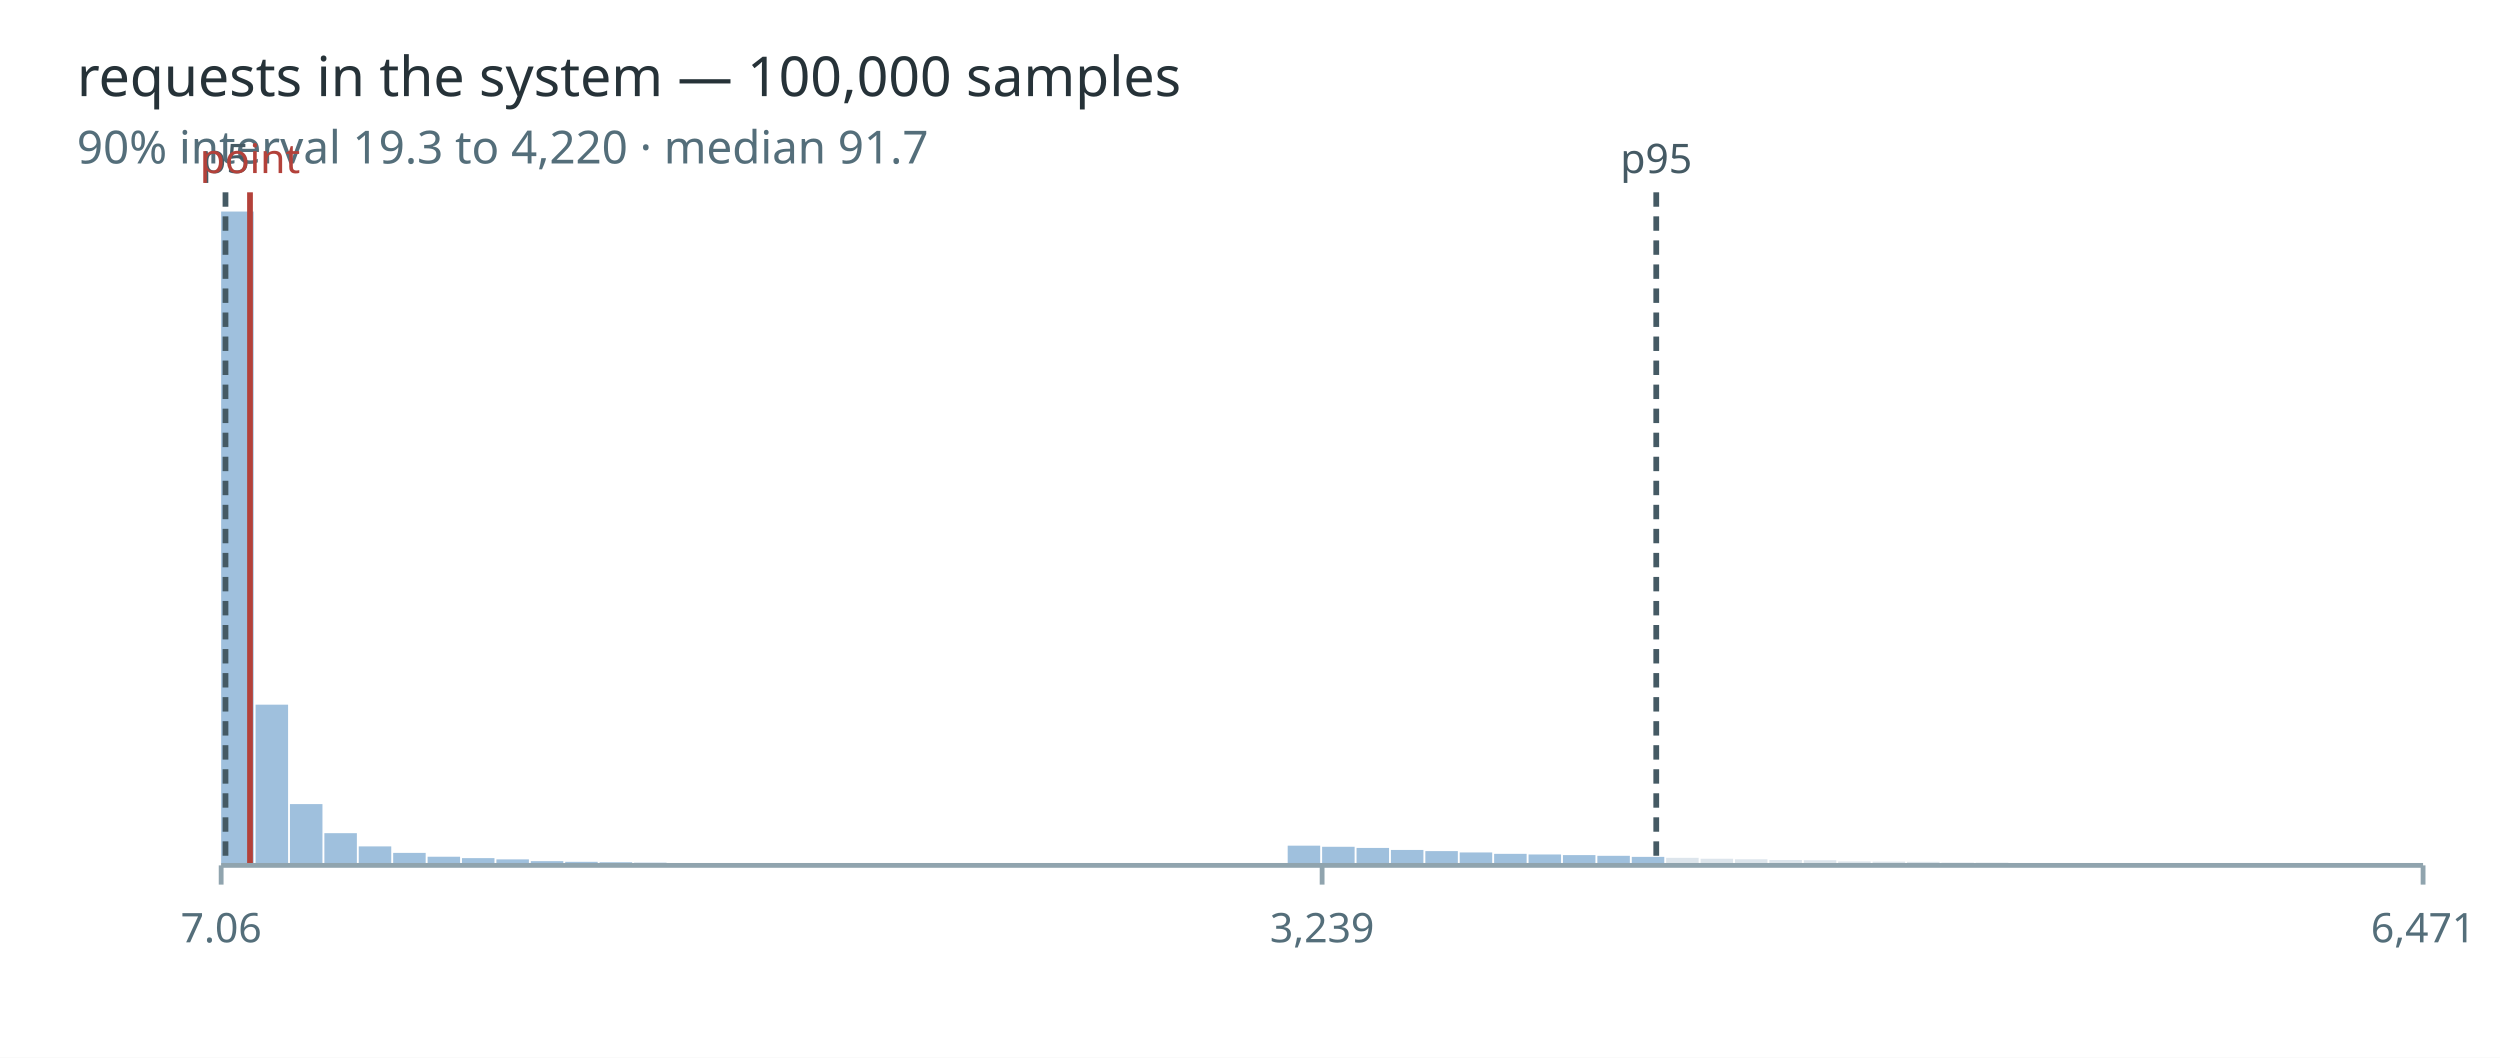
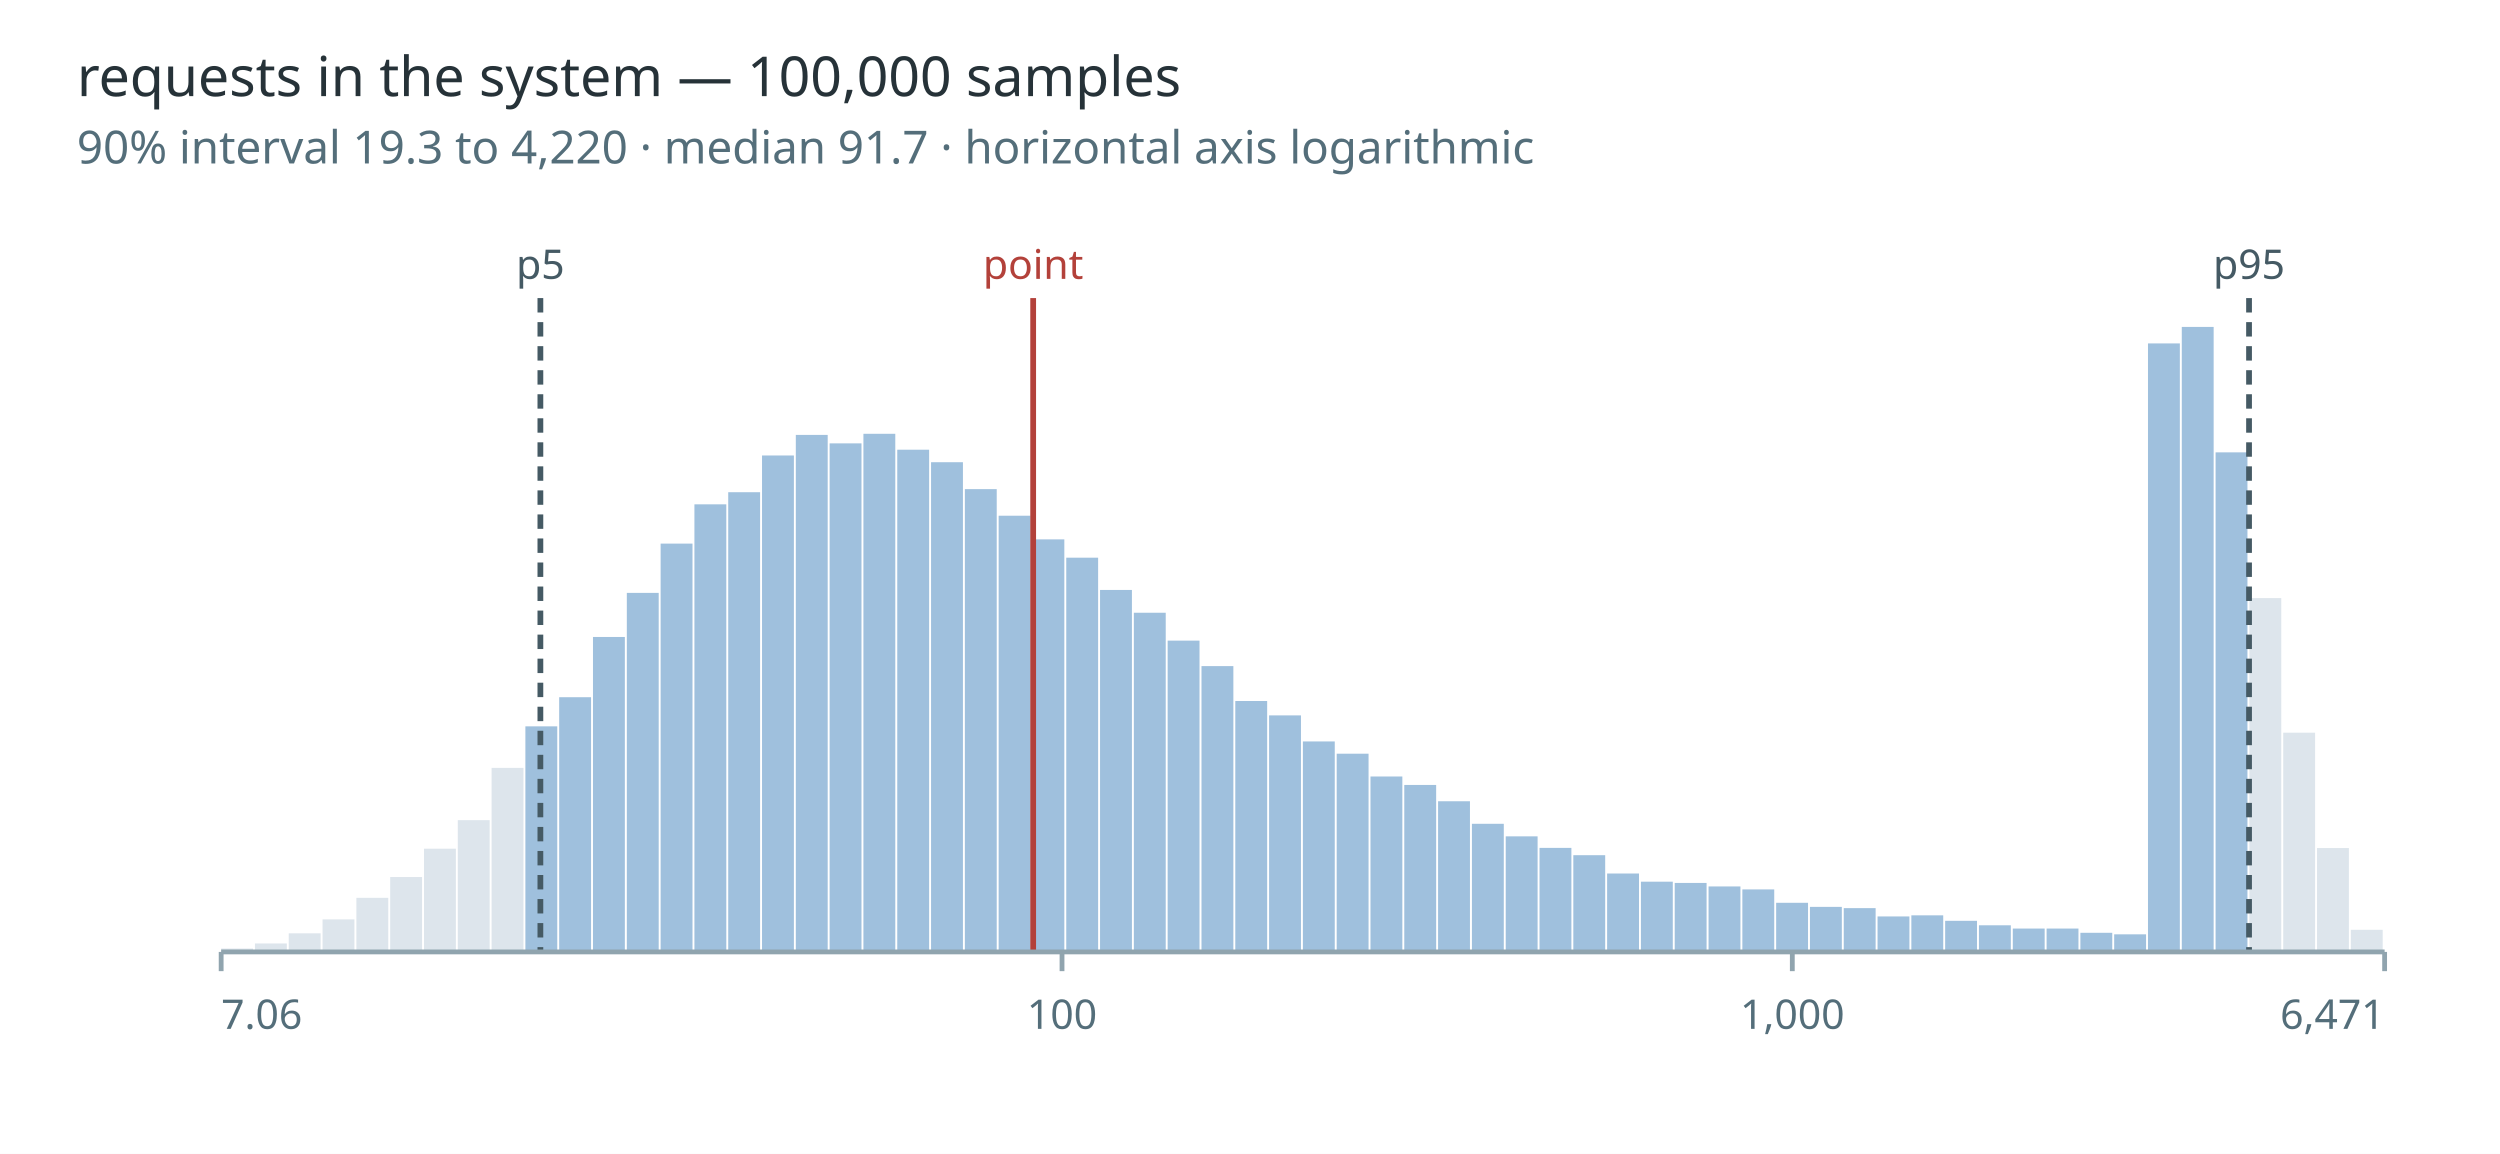
- <svg xmlns="http://www.w3.org/2000/svg" viewBox="0 0 520 220" width="520" height="220" role="img" font-family="system-ui, sans-serif">
-   <rect width="520" height="220" fill="#ffffff" />
+ <svg xmlns="http://www.w3.org/2000/svg" viewBox="0 0 520 240" width="520" height="240" role="img" font-family="system-ui, sans-serif">
+   <rect width="520" height="240" fill="#ffffff" />
  <text x="16" y="20" font-size="11.5" fill="#263238">requests in the system — 100,000 samples</text>
-   <text x="16" y="34" font-size="9.5" fill="#546e7a">90% interval 19.3 to 4,220 · median 91.7</text>
-   <rect x="46.00" y="44.00" width="6.76" height="136.00" fill="#9fc0dd" />
-   <rect x="53.16" y="146.57" width="6.76" height="33.43" fill="#9fc0dd" />
-   <rect x="60.31" y="167.25" width="6.76" height="12.75" fill="#9fc0dd" />
-   <rect x="67.47" y="173.30" width="6.76" height="6.70" fill="#9fc0dd" />
-   <rect x="74.62" y="176.05" width="6.76" height="3.95" fill="#9fc0dd" />
-   <rect x="81.78" y="177.40" width="6.76" height="2.60" fill="#9fc0dd" />
-   <rect x="88.94" y="178.20" width="6.76" height="1.80" fill="#9fc0dd" />
-   <rect x="96.09" y="178.49" width="6.76" height="1.51" fill="#9fc0dd" />
-   <rect x="103.25" y="178.75" width="6.76" height="1.25" fill="#9fc0dd" />
-   <rect x="110.41" y="179.12" width="6.76" height="0.88" fill="#9fc0dd" />
-   <rect x="117.56" y="179.26" width="6.76" height="0.74" fill="#9fc0dd" />
-   <rect x="124.72" y="179.35" width="6.76" height="0.65" fill="#9fc0dd" />
-   <rect x="131.88" y="179.44" width="6.76" height="0.56" fill="#9fc0dd" />
-   <rect x="139.03" y="179.56" width="6.76" height="0.44" fill="#9fc0dd" />
-   <rect x="146.19" y="179.61" width="6.76" height="0.39" fill="#9fc0dd" />
-   <rect x="153.34" y="179.59" width="6.76" height="0.41" fill="#9fc0dd" />
-   <rect x="160.50" y="179.67" width="6.76" height="0.33" fill="#9fc0dd" />
-   <rect x="167.66" y="179.75" width="6.76" height="0.25" fill="#9fc0dd" />
-   <rect x="174.81" y="179.76" width="6.76" height="0.24" fill="#9fc0dd" />
-   <rect x="181.97" y="179.76" width="6.76" height="0.24" fill="#9fc0dd" />
-   <rect x="189.12" y="179.80" width="6.76" height="0.20" fill="#9fc0dd" />
-   <rect x="196.28" y="179.84" width="6.76" height="0.16" fill="#9fc0dd" />
-   <rect x="203.44" y="179.81" width="6.76" height="0.19" fill="#9fc0dd" />
-   <rect x="210.59" y="179.86" width="6.76" height="0.14" fill="#9fc0dd" />
-   <rect x="217.75" y="179.85" width="6.76" height="0.15" fill="#9fc0dd" />
-   <rect x="224.91" y="179.85" width="6.76" height="0.15" fill="#9fc0dd" />
-   <rect x="232.06" y="179.91" width="6.76" height="0.09" fill="#9fc0dd" />
-   <rect x="239.22" y="179.89" width="6.76" height="0.11" fill="#9fc0dd" />
-   <rect x="246.38" y="179.92" width="6.76" height="0.08" fill="#9fc0dd" />
-   <rect x="253.53" y="179.91" width="6.76" height="0.09" fill="#9fc0dd" />
-   <rect x="260.69" y="179.83" width="6.76" height="0.17" fill="#9fc0dd" />
-   <rect x="267.84" y="175.90" width="6.76" height="4.10" fill="#9fc0dd" />
-   <rect x="275.00" y="176.13" width="6.76" height="3.87" fill="#9fc0dd" />
-   <rect x="282.16" y="176.37" width="6.76" height="3.63" fill="#9fc0dd" />
-   <rect x="289.31" y="176.79" width="6.76" height="3.21" fill="#9fc0dd" />
-   <rect x="296.47" y="177.03" width="6.76" height="2.97" fill="#9fc0dd" />
-   <rect x="303.62" y="177.31" width="6.76" height="2.69" fill="#9fc0dd" />
-   <rect x="310.78" y="177.60" width="6.76" height="2.40" fill="#9fc0dd" />
-   <rect x="317.94" y="177.73" width="6.76" height="2.27" fill="#9fc0dd" />
-   <rect x="325.09" y="177.86" width="6.76" height="2.14" fill="#9fc0dd" />
-   <rect x="332.25" y="178.01" width="6.76" height="1.99" fill="#9fc0dd" />
-   <rect x="339.41" y="178.23" width="6.76" height="1.77" fill="#9fc0dd" />
-   <rect x="346.56" y="178.43" width="6.76" height="1.57" fill="#dde5ec" />
-   <rect x="353.72" y="178.62" width="6.76" height="1.38" fill="#dde5ec" />
-   <rect x="360.87" y="178.73" width="6.76" height="1.27" fill="#dde5ec" />
-   <rect x="368.03" y="178.88" width="6.76" height="1.12" fill="#dde5ec" />
-   <rect x="375.19" y="178.93" width="6.76" height="1.07" fill="#dde5ec" />
-   <rect x="382.34" y="179.18" width="6.76" height="0.82" fill="#dde5ec" />
-   <rect x="389.50" y="179.22" width="6.76" height="0.78" fill="#dde5ec" />
-   <rect x="396.66" y="179.26" width="6.76" height="0.74" fill="#dde5ec" />
-   <rect x="403.81" y="179.42" width="6.76" height="0.58" fill="#dde5ec" />
-   <rect x="410.97" y="179.43" width="6.76" height="0.57" fill="#dde5ec" />
-   <rect x="418.13" y="179.60" width="6.76" height="0.40" fill="#dde5ec" />
-   <rect x="425.28" y="179.60" width="6.76" height="0.40" fill="#dde5ec" />
-   <rect x="432.44" y="179.68" width="6.76" height="0.32" fill="#dde5ec" />
-   <rect x="439.59" y="179.73" width="6.76" height="0.27" fill="#dde5ec" />
-   <rect x="446.75" y="179.82" width="6.76" height="0.18" fill="#dde5ec" />
-   <rect x="453.91" y="179.83" width="6.76" height="0.17" fill="#dde5ec" />
-   <rect x="461.06" y="179.86" width="6.76" height="0.14" fill="#dde5ec" />
-   <rect x="468.22" y="179.93" width="6.76" height="0.07" fill="#dde5ec" />
-   <rect x="475.37" y="179.96" width="6.76" height="0.04" fill="#dde5ec" />
-   <rect x="482.53" y="179.97" width="6.76" height="0.03" fill="#dde5ec" />
-   <rect x="489.69" y="179.98" width="6.76" height="0.02" fill="#dde5ec" />
-   <rect x="496.84" y="179.98" width="6.76" height="0.02" fill="#dde5ec" />
-   <line x1="46.9" y1="40" x2="46.9" y2="180" stroke="#455a64" stroke-width="1.2" stroke-dasharray="3 2" />
-   <text x="46.9" y="36" font-size="8.5" text-anchor="middle" fill="#455a64">p5</text>
-   <line x1="344.5" y1="40" x2="344.5" y2="180" stroke="#455a64" stroke-width="1.2" stroke-dasharray="3 2" />
-   <text x="344.5" y="36" font-size="8.5" text-anchor="middle" fill="#455a64">p95</text>
-   <line x1="52.0" y1="40" x2="52.0" y2="180" stroke="#b3413a" stroke-width="1.2" />
-   <text x="52.0" y="36" font-size="8.5" text-anchor="middle" fill="#b3413a">point</text>
-   <line x1="46.0" y1="180.0" x2="504.0" y2="180.0" stroke="#90a4ae" stroke-width="1" />
-   <line x1="46.0" y1="180.0" x2="46.0" y2="184.0" stroke="#90a4ae" />
-   <text x="46.0" y="196.0" font-size="8.5" text-anchor="middle" fill="#546e7a">7.06</text>
-   <line x1="275.0" y1="180.0" x2="275.0" y2="184.0" stroke="#90a4ae" />
-   <text x="275.0" y="196.0" font-size="8.5" text-anchor="middle" fill="#546e7a">3,239</text>
-   <line x1="504.0" y1="180.0" x2="504.0" y2="184.0" stroke="#90a4ae" />
-   <text x="504.0" y="196.0" font-size="8.5" text-anchor="middle" fill="#546e7a">6,471</text>
+   <text x="16" y="34" font-size="9.5" fill="#546e7a">90% interval 19.3 to 4,220 · median 91.7 · horizontal axis logarithmic</text>
+   <rect x="46.00" y="197.30" width="6.63" height="0.70" fill="#dde5ec" />
+   <rect x="53.03" y="196.24" width="6.63" height="1.76" fill="#dde5ec" />
+   <rect x="60.06" y="194.13" width="6.63" height="3.87" fill="#dde5ec" />
+   <rect x="67.09" y="191.23" width="6.63" height="6.77" fill="#dde5ec" />
+   <rect x="74.13" y="186.75" width="6.63" height="11.25" fill="#dde5ec" />
+   <rect x="81.16" y="182.42" width="6.63" height="15.58" fill="#dde5ec" />
+   <rect x="88.19" y="176.53" width="6.63" height="21.47" fill="#dde5ec" />
+   <rect x="95.22" y="170.59" width="6.63" height="27.41" fill="#dde5ec" />
+   <rect x="102.25" y="159.72" width="6.63" height="38.28" fill="#dde5ec" />
+   <rect x="109.28" y="151.08" width="6.63" height="46.92" fill="#9fc0dd" />
+   <rect x="116.31" y="145.02" width="6.63" height="52.98" fill="#9fc0dd" />
+   <rect x="123.34" y="132.49" width="6.63" height="65.51" fill="#9fc0dd" />
+   <rect x="130.38" y="123.32" width="6.63" height="74.68" fill="#9fc0dd" />
+   <rect x="137.41" y="113.07" width="6.63" height="84.93" fill="#9fc0dd" />
+   <rect x="144.44" y="104.90" width="6.63" height="93.10" fill="#9fc0dd" />
+   <rect x="151.47" y="102.38" width="6.63" height="95.62" fill="#9fc0dd" />
+   <rect x="158.50" y="94.74" width="6.63" height="103.26" fill="#9fc0dd" />
+   <rect x="165.53" y="90.46" width="6.63" height="107.54" fill="#9fc0dd" />
+   <rect x="172.56" y="92.22" width="6.63" height="105.78" fill="#9fc0dd" />
+   <rect x="179.59" y="90.23" width="6.63" height="107.77" fill="#9fc0dd" />
+   <rect x="186.63" y="93.54" width="6.63" height="104.46" fill="#9fc0dd" />
+   <rect x="193.66" y="96.14" width="6.63" height="101.86" fill="#9fc0dd" />
+   <rect x="200.69" y="101.74" width="6.63" height="96.26" fill="#9fc0dd" />
+   <rect x="207.72" y="107.27" width="6.63" height="90.73" fill="#9fc0dd" />
+   <rect x="214.75" y="112.19" width="6.63" height="85.81" fill="#9fc0dd" />
+   <rect x="221.78" y="116.00" width="6.63" height="82.00" fill="#9fc0dd" />
+   <rect x="228.81" y="122.71" width="6.63" height="75.29" fill="#9fc0dd" />
+   <rect x="235.84" y="127.45" width="6.63" height="70.55" fill="#9fc0dd" />
+   <rect x="242.87" y="133.25" width="6.63" height="64.75" fill="#9fc0dd" />
+   <rect x="249.91" y="138.55" width="6.63" height="59.45" fill="#9fc0dd" />
+   <rect x="256.94" y="145.81" width="6.63" height="52.19" fill="#9fc0dd" />
+   <rect x="263.97" y="148.80" width="6.63" height="49.20" fill="#9fc0dd" />
+   <rect x="271.00" y="154.22" width="6.63" height="43.78" fill="#9fc0dd" />
+   <rect x="278.03" y="156.77" width="6.63" height="41.23" fill="#9fc0dd" />
+   <rect x="285.06" y="161.51" width="6.63" height="36.49" fill="#9fc0dd" />
+   <rect x="292.09" y="163.27" width="6.63" height="34.73" fill="#9fc0dd" />
+   <rect x="299.12" y="166.66" width="6.63" height="31.34" fill="#9fc0dd" />
+   <rect x="306.16" y="171.35" width="6.63" height="26.65" fill="#9fc0dd" />
+   <rect x="313.19" y="173.96" width="6.63" height="24.04" fill="#9fc0dd" />
+   <rect x="320.22" y="176.36" width="6.63" height="21.64" fill="#9fc0dd" />
+   <rect x="327.25" y="177.88" width="6.63" height="20.12" fill="#9fc0dd" />
+   <rect x="334.28" y="181.69" width="6.63" height="16.31" fill="#9fc0dd" />
+   <rect x="341.31" y="183.39" width="6.63" height="14.61" fill="#9fc0dd" />
+   <rect x="348.34" y="183.65" width="6.63" height="14.35" fill="#9fc0dd" />
+   <rect x="355.38" y="184.38" width="6.63" height="13.62" fill="#9fc0dd" />
+   <rect x="362.41" y="185.00" width="6.63" height="13.00" fill="#9fc0dd" />
+   <rect x="369.44" y="187.78" width="6.63" height="10.22" fill="#9fc0dd" />
+   <rect x="376.47" y="188.63" width="6.63" height="9.37" fill="#9fc0dd" />
+   <rect x="383.50" y="188.89" width="6.63" height="9.11" fill="#9fc0dd" />
+   <rect x="390.53" y="190.62" width="6.63" height="7.38" fill="#9fc0dd" />
+   <rect x="397.56" y="190.39" width="6.63" height="7.61" fill="#9fc0dd" />
+   <rect x="404.59" y="191.53" width="6.63" height="6.47" fill="#9fc0dd" />
+   <rect x="411.62" y="192.46" width="6.63" height="5.54" fill="#9fc0dd" />
+   <rect x="418.66" y="193.14" width="6.63" height="4.86" fill="#9fc0dd" />
+   <rect x="425.69" y="193.14" width="6.63" height="4.86" fill="#9fc0dd" />
+   <rect x="432.72" y="194.02" width="6.63" height="3.98" fill="#9fc0dd" />
+   <rect x="439.75" y="194.34" width="6.63" height="3.66" fill="#9fc0dd" />
+   <rect x="446.78" y="71.43" width="6.63" height="126.57" fill="#9fc0dd" />
+   <rect x="453.81" y="68.00" width="6.63" height="130.00" fill="#9fc0dd" />
+   <rect x="460.84" y="94.09" width="6.63" height="103.91" fill="#9fc0dd" />
+   <rect x="467.87" y="124.40" width="6.63" height="73.60" fill="#dde5ec" />
+   <rect x="474.91" y="152.40" width="6.63" height="45.60" fill="#dde5ec" />
+   <rect x="481.94" y="176.39" width="6.63" height="21.61" fill="#dde5ec" />
+   <rect x="488.97" y="193.40" width="6.63" height="4.60" fill="#dde5ec" />
+   <line x1="112.4" y1="62" x2="112.4" y2="198" stroke="#455a64" stroke-width="1.2" stroke-dasharray="3 2" />
+   <text x="112.4" y="58" font-size="8.5" text-anchor="middle" fill="#455a64">p5</text>
+   <line x1="214.9" y1="62" x2="214.9" y2="198" stroke="#b3413a" stroke-width="1.2" />
+   <text x="214.9" y="58" font-size="8.5" text-anchor="middle" fill="#b3413a">point</text>
+   <line x1="467.8" y1="62" x2="467.8" y2="198" stroke="#455a64" stroke-width="1.2" stroke-dasharray="3 2" />
+   <text x="467.8" y="58" font-size="8.5" text-anchor="middle" fill="#455a64">p95</text>
+   <line x1="46.0" y1="198.0" x2="496.0" y2="198.0" stroke="#90a4ae" stroke-width="1" />
+   <line x1="46.0" y1="198.0" x2="46.0" y2="202.0" stroke="#90a4ae" />
+   <text x="46.0" y="214.0" font-size="8.5" text-anchor="start" fill="#546e7a">7.06</text>
+   <line x1="220.9" y1="198.0" x2="220.9" y2="202.0" stroke="#90a4ae" />
+   <text x="220.9" y="214.0" font-size="8.5" text-anchor="middle" fill="#546e7a">100</text>
+   <line x1="372.8" y1="198.0" x2="372.8" y2="202.0" stroke="#90a4ae" />
+   <text x="372.8" y="214.0" font-size="8.5" text-anchor="middle" fill="#546e7a">1,000</text>
+   <line x1="496.0" y1="198.0" x2="496.0" y2="202.0" stroke="#90a4ae" />
+   <text x="496.0" y="214.0" font-size="8.5" text-anchor="end" fill="#546e7a">6,471</text>
</svg>
